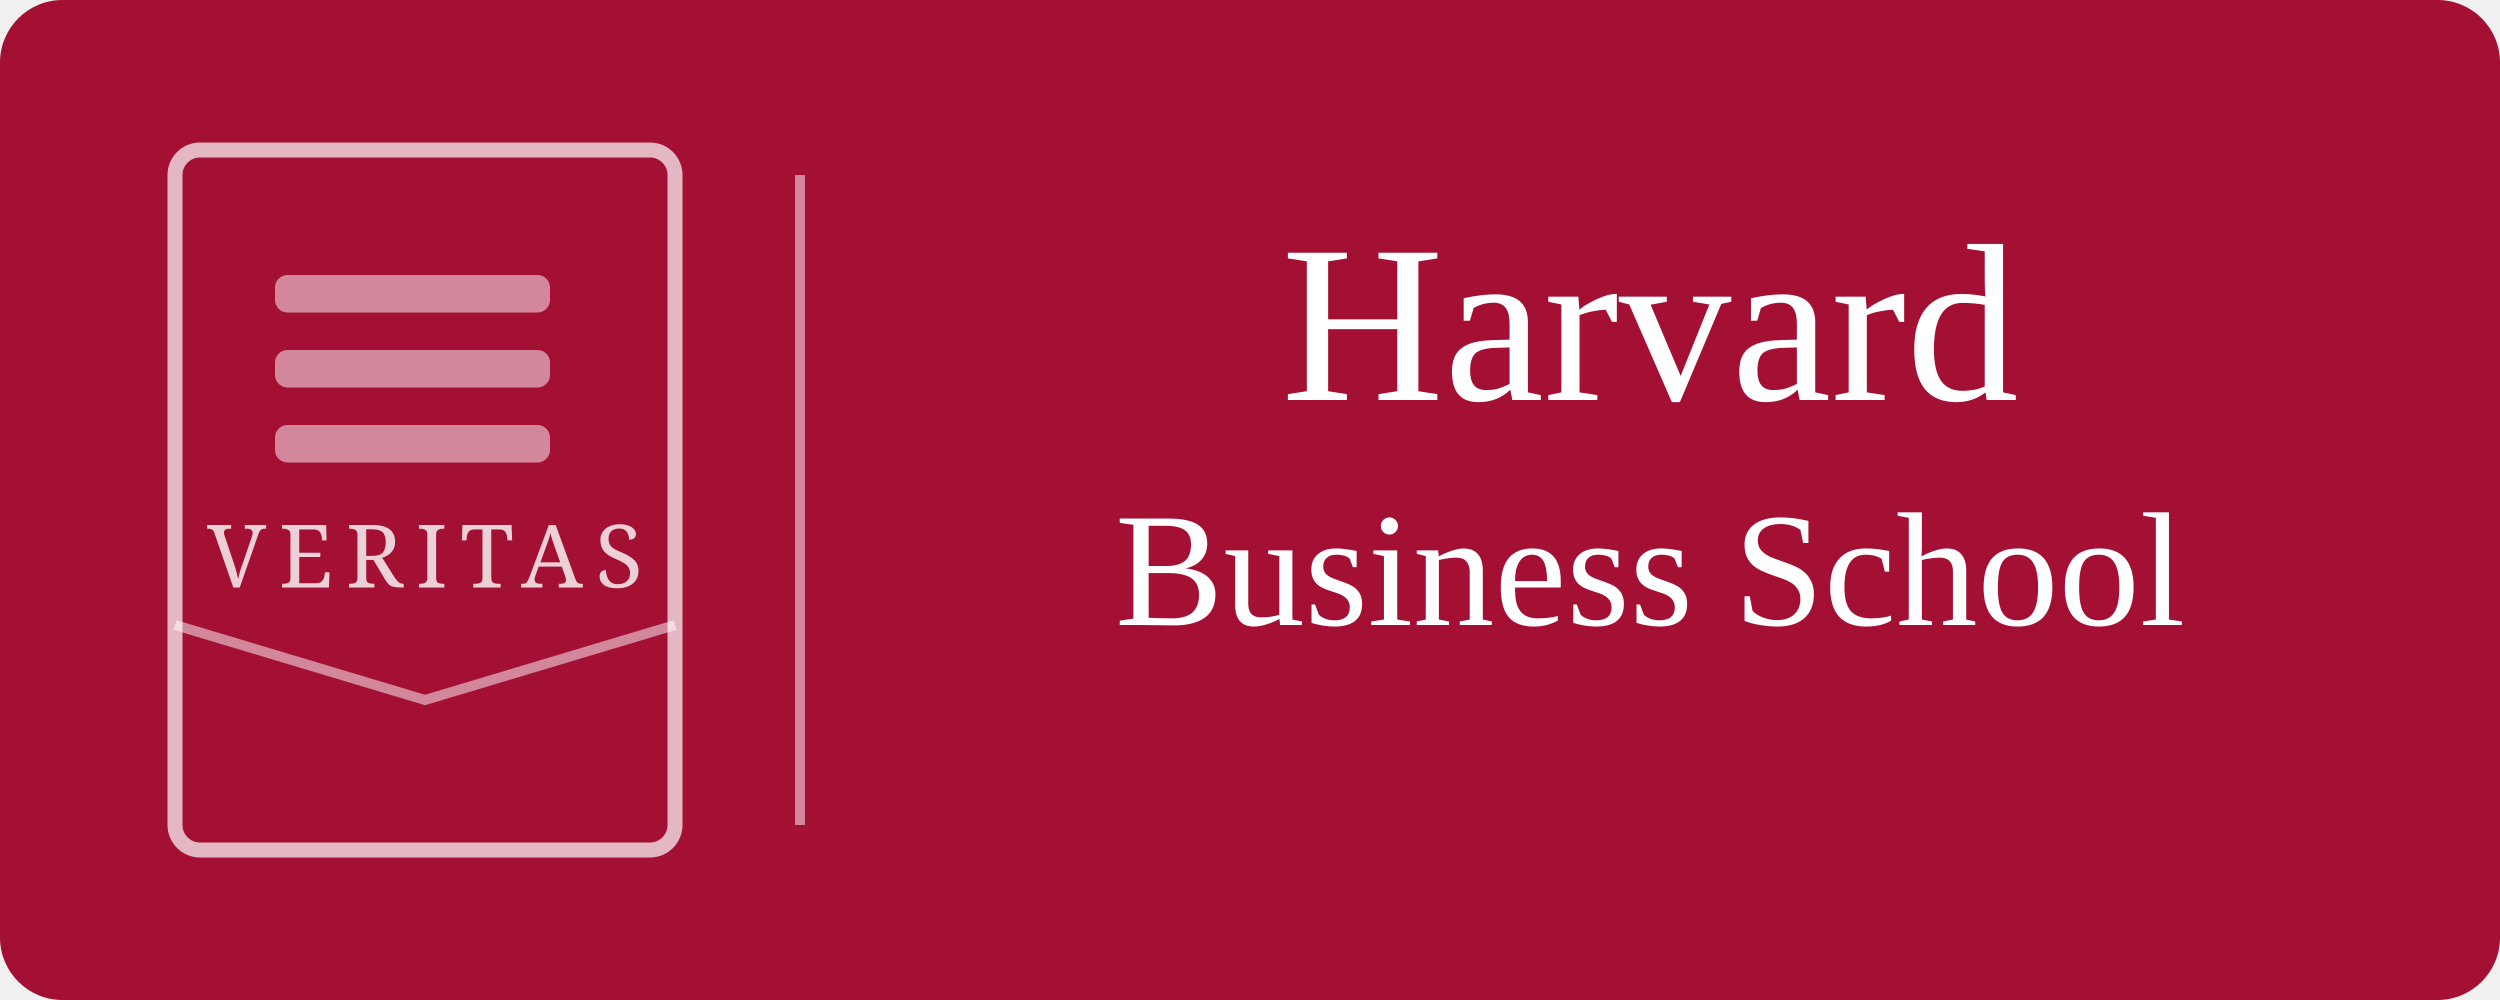
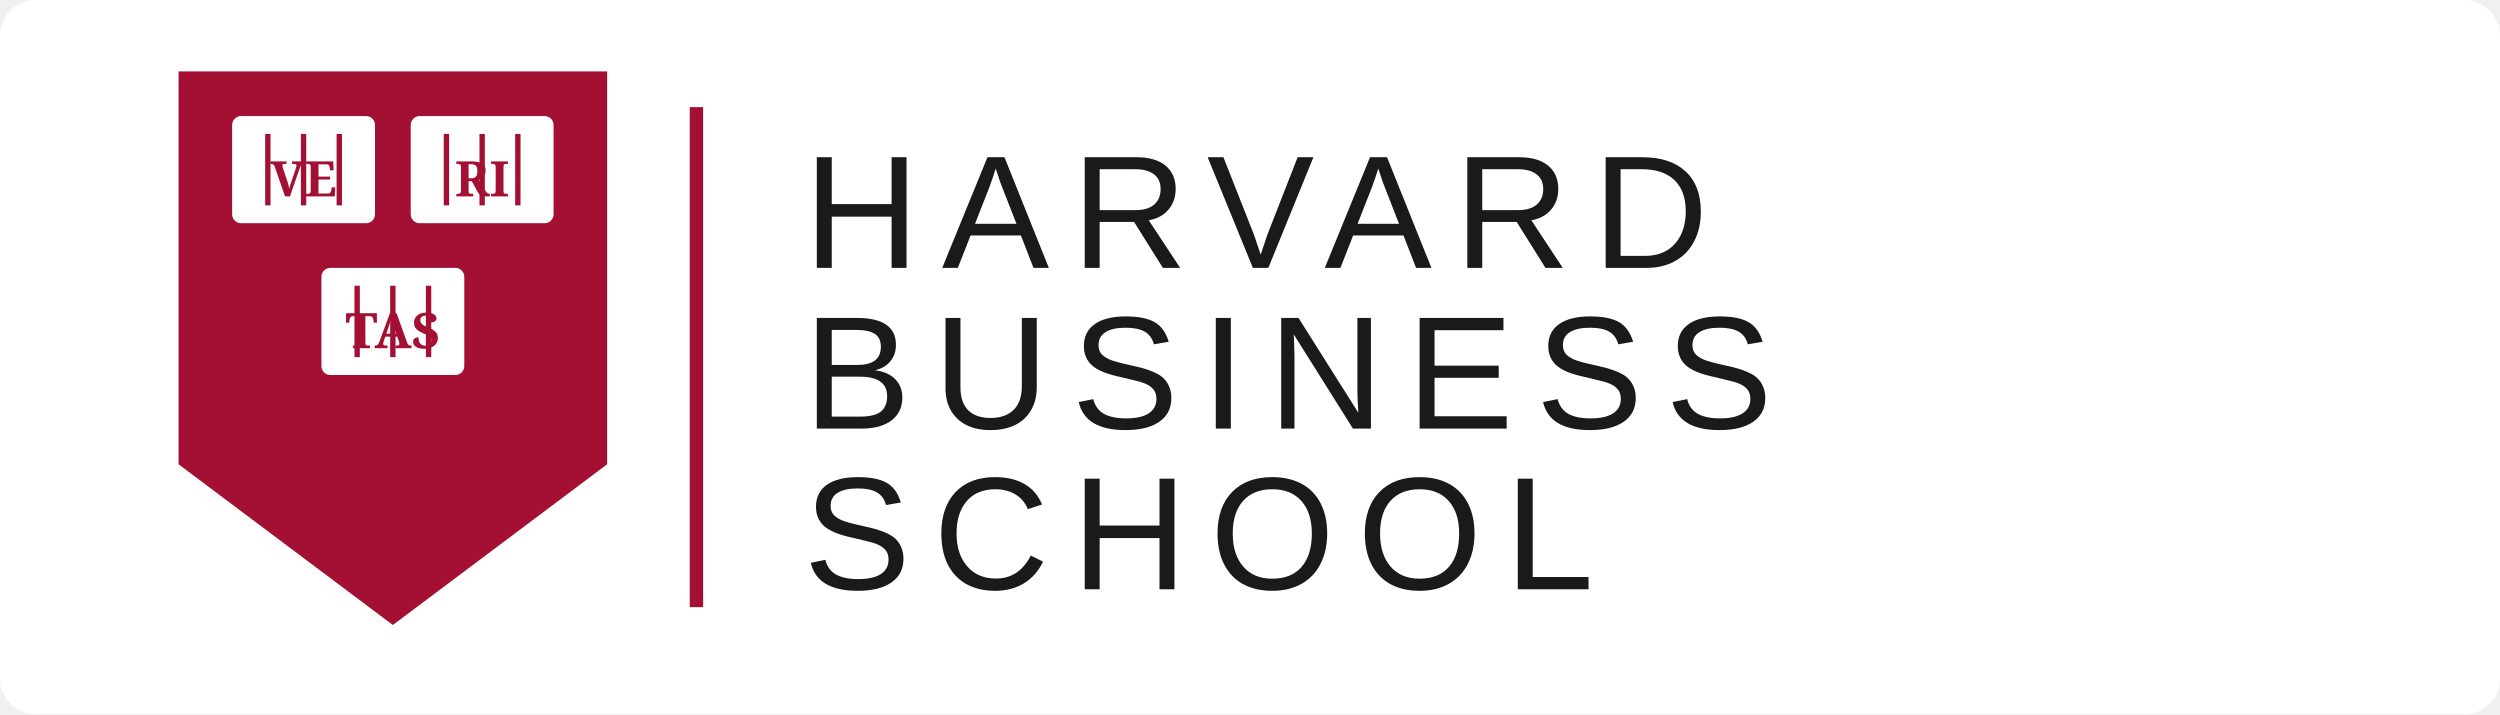
- <svg xmlns="http://www.w3.org/2000/svg" viewBox="0 0 200 80">
-   <rect width="200" height="80" rx="5" fill="#A41034" />
-   <rect x="14" y="12" width="40" height="56" rx="2" fill="none" stroke="rgba(255,255,255,0.7)" stroke-width="1.2" />
-   <path d="M14 50 L34 56 L54 50" fill="none" stroke="rgba(255,255,255,0.5)" stroke-width="0.8" />
-   <rect x="22" y="22" width="22" height="3" rx="1" fill="rgba(255,255,255,0.5)" />
-   <rect x="22" y="28" width="22" height="3" rx="1" fill="rgba(255,255,255,0.5)" />
-   <rect x="22" y="34" width="22" height="3" rx="1" fill="rgba(255,255,255,0.5)" />
-   <text x="34" y="47" font-family="Georgia,serif" font-size="7" fill="rgba(255,255,255,0.8)" text-anchor="middle" letter-spacing="1">VERITAS</text>
-   <line x1="64" y1="14" x2="64" y2="66" stroke="rgba(255,255,255,0.5)" stroke-width="0.8" />
-   <text x="132" y="32" font-family="Georgia,'Times New Roman',serif" font-size="18" fill="white" text-anchor="middle">Harvard</text>
-   <text x="132" y="50" font-family="Georgia,'Times New Roman',serif" font-size="13" fill="white" text-anchor="middle">Business School</text>
+ <svg xmlns="http://www.w3.org/2000/svg" viewBox="0 0 280 80">
+   <rect width="280" height="80" rx="4" fill="#FFFFFF" />
+   <g transform="translate(20, 8)">
+     <path d="M0 0 L48 0 L48 44 L24 62 L0 44 Z" fill="#A41034" />
+     <rect x="6" y="5" width="16" height="12" rx="1" fill="#FFFFFF" />
+     <line x1="10" y1="7" x2="10" y2="15" stroke="#A41034" stroke-width="0.6" />
+     <line x1="14" y1="7" x2="14" y2="15" stroke="#A41034" stroke-width="0.6" />
+     <line x1="18" y1="7" x2="18" y2="15" stroke="#A41034" stroke-width="0.6" />
+     <rect x="26" y="5" width="16" height="12" rx="1" fill="#FFFFFF" />
+     <line x1="30" y1="7" x2="30" y2="15" stroke="#A41034" stroke-width="0.6" />
+     <line x1="34" y1="7" x2="34" y2="15" stroke="#A41034" stroke-width="0.6" />
+     <line x1="38" y1="7" x2="38" y2="15" stroke="#A41034" stroke-width="0.6" />
+     <rect x="16" y="22" width="16" height="12" rx="1" fill="#FFFFFF" />
+     <line x1="20" y1="24" x2="20" y2="32" stroke="#A41034" stroke-width="0.6" />
+     <line x1="24" y1="24" x2="24" y2="32" stroke="#A41034" stroke-width="0.6" />
+     <line x1="28" y1="24" x2="28" y2="32" stroke="#A41034" stroke-width="0.6" />
+     <text x="14" y="14" font-family="Georgia,serif" font-size="5.5" fill="#A41034" text-anchor="middle" font-weight="700">VE</text>
+     <text x="34" y="14" font-family="Georgia,serif" font-size="5.5" fill="#A41034" text-anchor="middle" font-weight="700">RI</text>
+     <text x="24" y="31" font-family="Georgia,serif" font-size="5.5" fill="#A41034" text-anchor="middle" font-weight="700">TAS</text>
+   </g>
+   <line x1="78" y1="12" x2="78" y2="68" stroke="#A41034" stroke-width="1.5" />
+   <text x="90" y="30" font-family="Arial,Helvetica,sans-serif" font-size="18" fill="#1a1a1a" font-weight="400" letter-spacing="2.5">HARVARD</text>
+   <text x="90" y="48" font-family="Arial,Helvetica,sans-serif" font-size="18" fill="#1a1a1a" font-weight="400" letter-spacing="2.5">BUSINESS</text>
+   <text x="90" y="66" font-family="Arial,Helvetica,sans-serif" font-size="18" fill="#1a1a1a" font-weight="400" letter-spacing="2.5">SCHOOL</text>
</svg>
